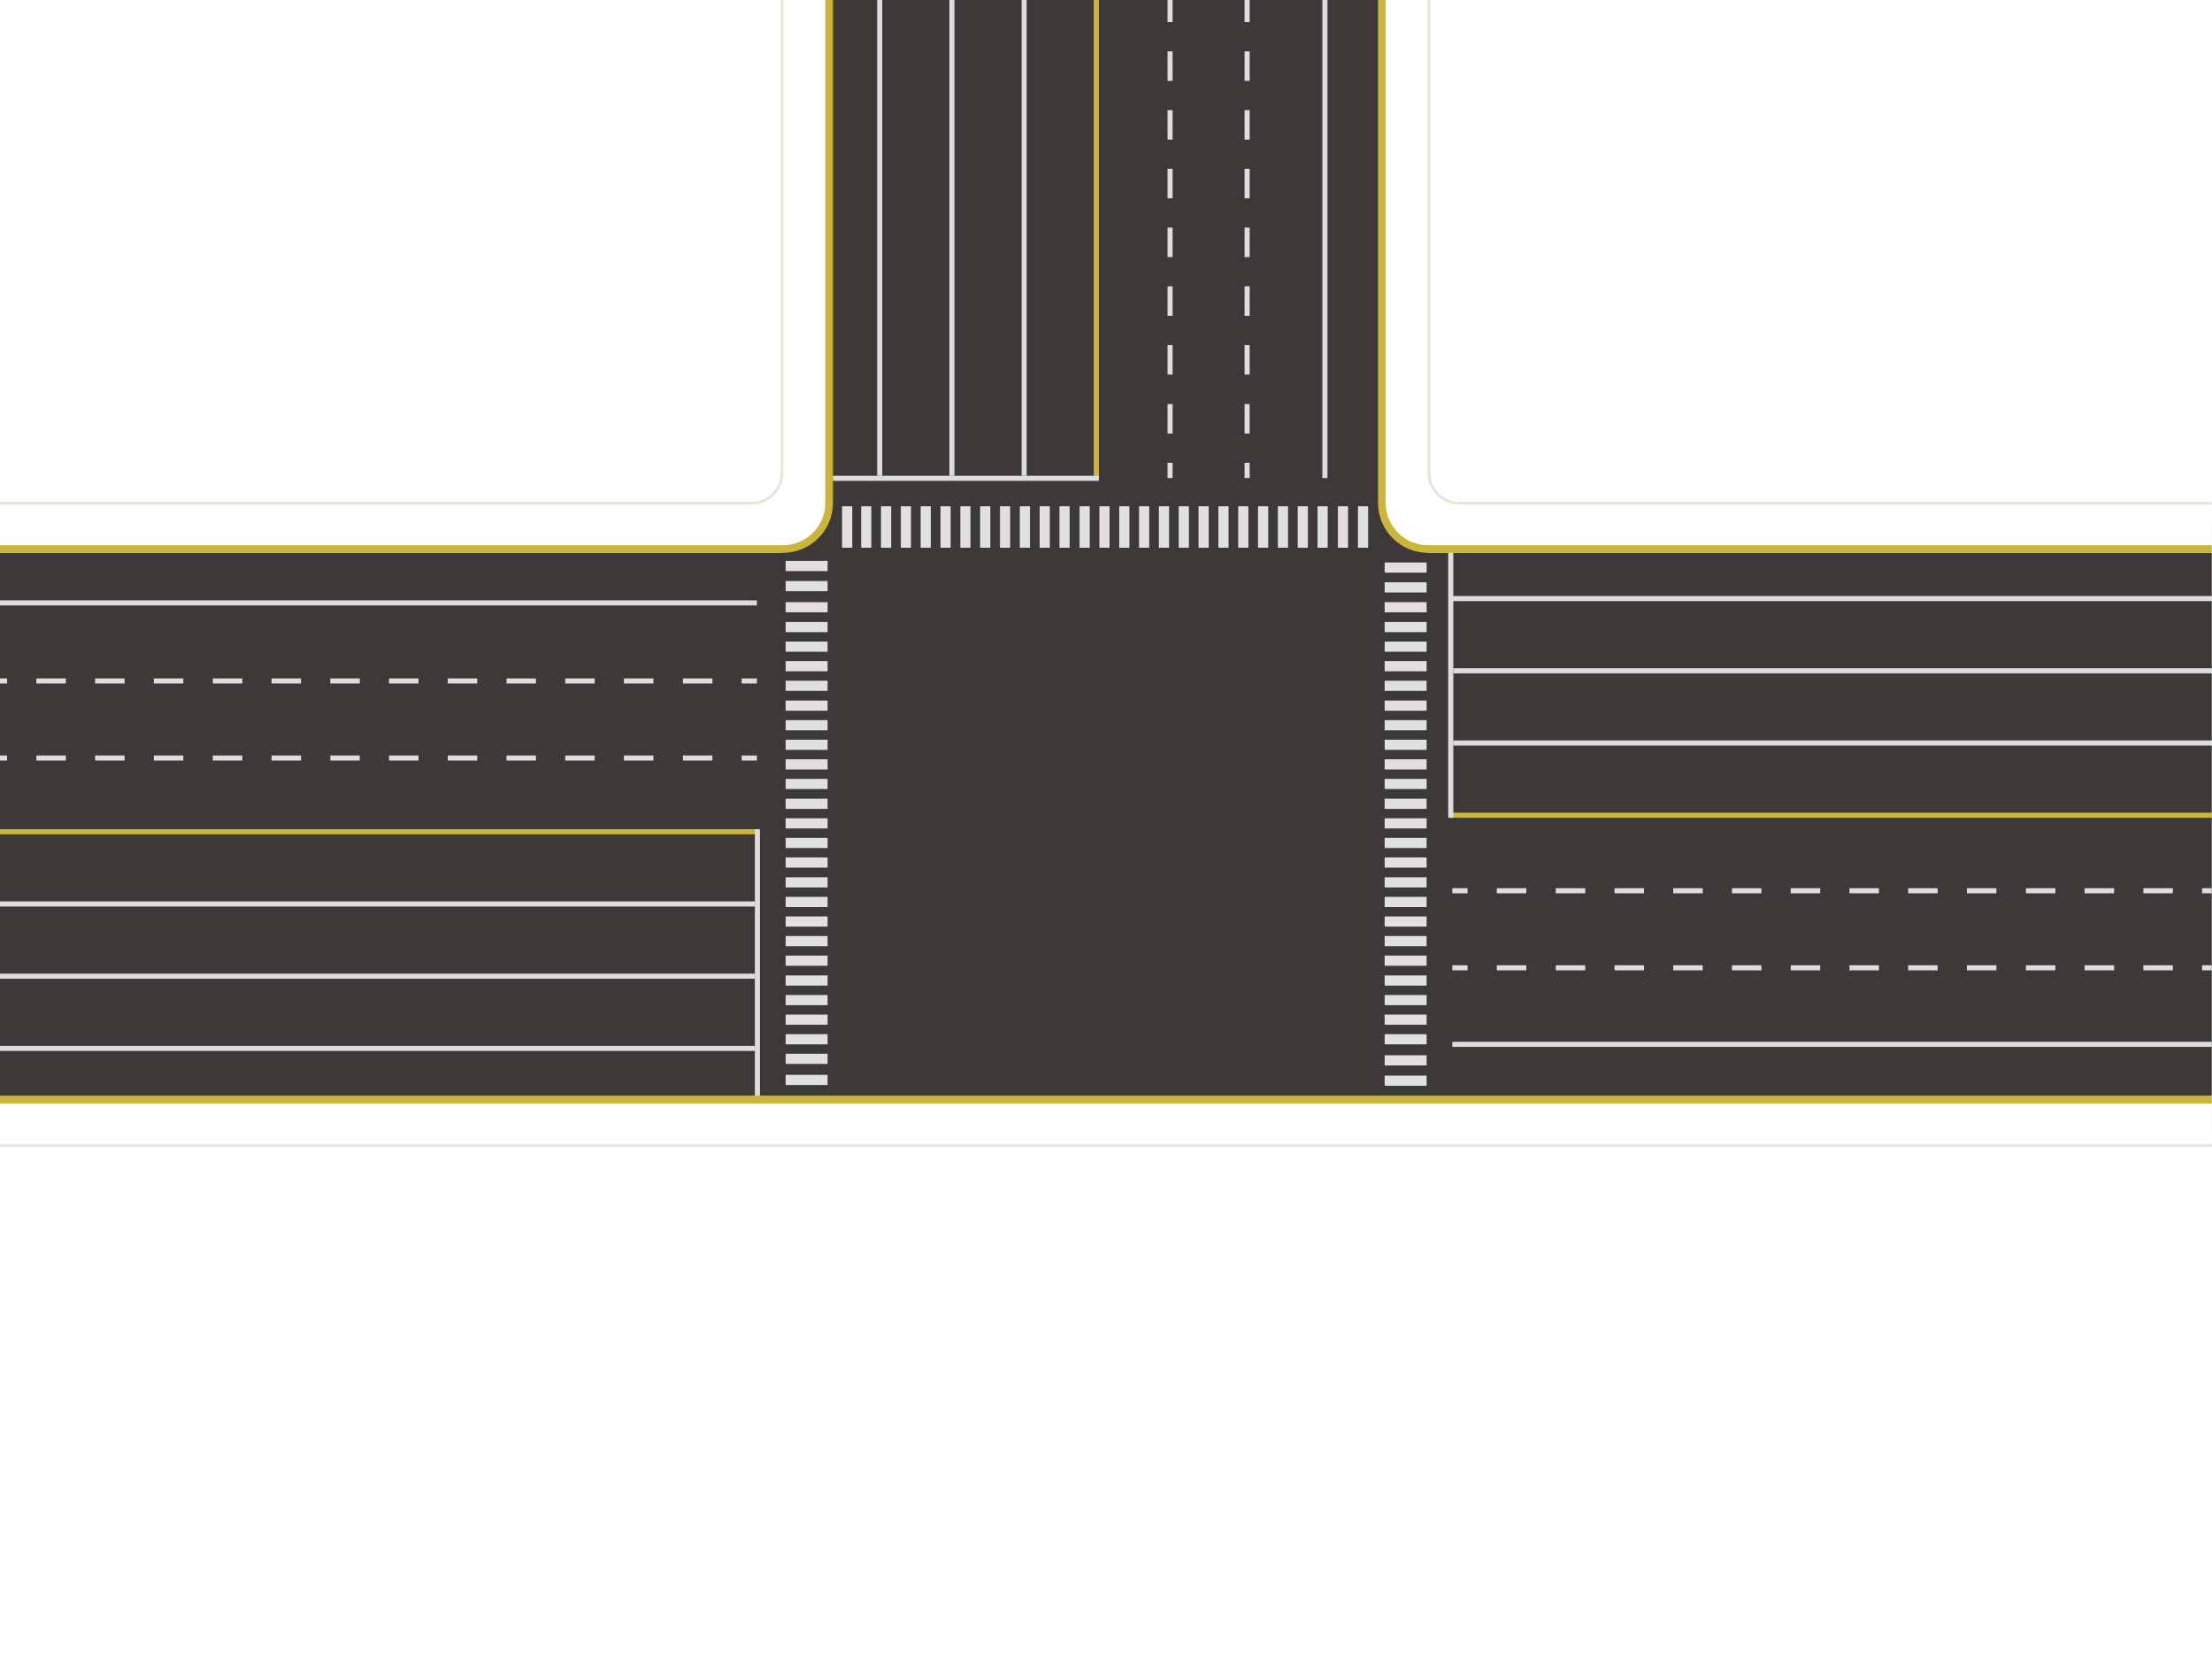
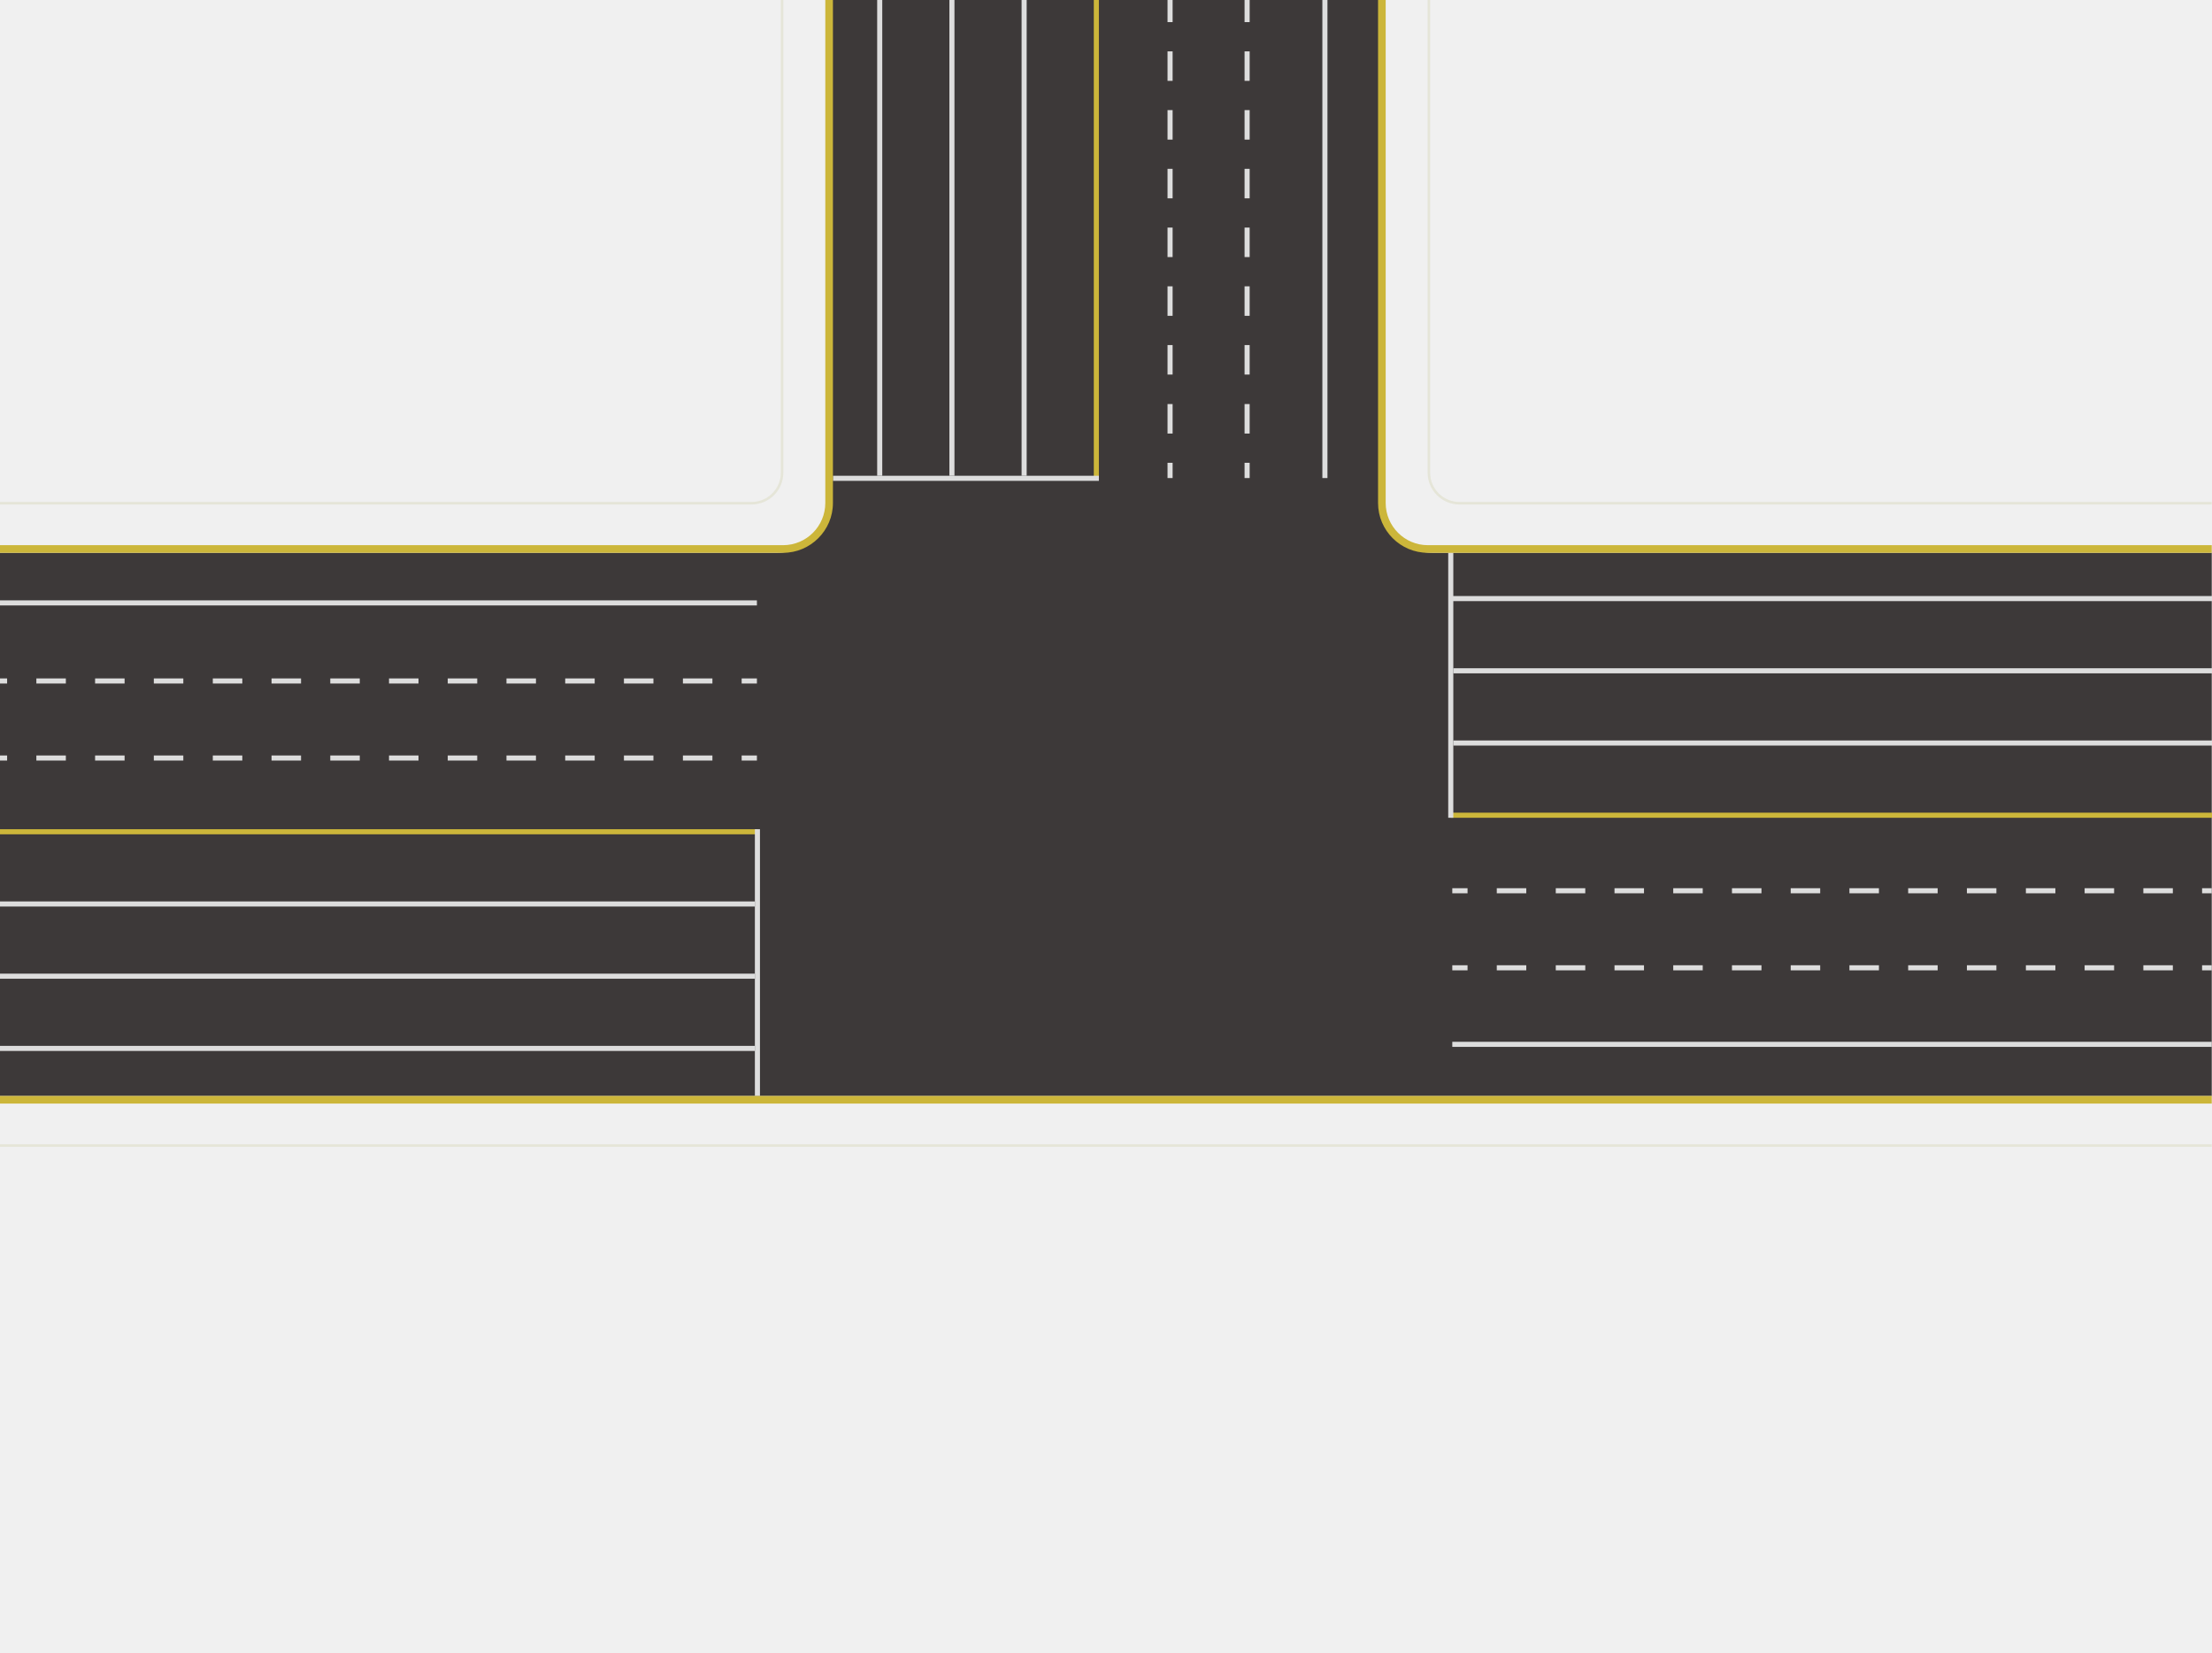
<svg xmlns="http://www.w3.org/2000/svg" version="1.1" id="图层_1" x="0px" y="0px" viewBox="0 0 870 650" style="enable-background:new 0 0 870 650;" xml:space="preserve">
  <style type="text/css">
- 	.st0{fill:#FFFFFF;}
- 	.st1{fill:#3D3939;}
- 	.st2{opacity:0.9;}
- 	.st3{fill:#F2F2F2;}
- 	.st4{fill:#DDDDDD;}
- 	.st5{fill:#CCB63A;}
- 	.st6{fill:#1EAA39;}
- 	.st7{fill:#FFFFFF;}
- 	.st8{fill:#E5E5D8;}
+ 	.st0{fill:#3D3939;}
+ 	.st1{fill:#DDDDDD;}
+ 	.st2{fill:#CCB63A;}
+ 	.st3{fill:#1EAA39;}
+ 	.st4{fill:#E5E5D8;}
</style>
  <g>
-     <rect x="-0.3" y="-0.3" class="st0" width="309.3" height="204.5" />
-     <rect x="561" y="-0.3" class="st0" width="309.3" height="204.5" />
-     <rect x="-0.3" y="445.8" class="st0" width="870.7" height="204.5" />
-     <path class="st1" d="M563.4,431h306.5l0,0v-18V235.4v-18l0,0H563.5c-11.4,0-21-9.6-21-21V-0.3l0,0h-18H344.9h-18l0,0v196.7   c-0.1,11.5-9.5,20.9-21.1,21H-0.4l0,0v18V413v18l0,0h306.2" />
-     <g class="st2">
-       <g>
-         <rect x="346.5" y="199.1" class="st3" width="4" height="16.3" />
-       </g>
-       <g>
-         <rect x="338.7" y="199.1" class="st3" width="4" height="16.3" />
-       </g>
-       <g>
-         <rect x="331.2" y="199.1" class="st3" width="4" height="16.3" />
-       </g>
-       <g>
-         <rect x="354.3" y="199.1" class="st3" width="4" height="16.3" />
-       </g>
-       <g>
-         <rect x="362.1" y="199.1" class="st3" width="4" height="16.3" />
-       </g>
-       <g>
-         <rect x="369.9" y="199.1" class="st3" width="4" height="16.3" />
-       </g>
-       <g>
-         <rect x="377.7" y="199.1" class="st3" width="4" height="16.3" />
-       </g>
-       <g>
-         <rect x="385.5" y="199.1" class="st3" width="4" height="16.3" />
-       </g>
-       <g>
-         <rect x="393.3" y="199.1" class="st3" width="4" height="16.3" />
-       </g>
-       <g>
-         <rect x="401.1" y="199.1" class="st3" width="4" height="16.3" />
-       </g>
-       <g>
-         <rect x="408.9" y="199.1" class="st3" width="4" height="16.3" />
-       </g>
-       <g>
-         <rect x="416.7" y="199.1" class="st3" width="4" height="16.3" />
-       </g>
-       <g>
-         <rect x="424.6" y="199.1" class="st3" width="4" height="16.3" />
-       </g>
-       <g>
-         <rect x="432.4" y="199.1" class="st3" width="4" height="16.3" />
-       </g>
-       <g>
-         <rect x="440.2" y="199.1" class="st3" width="4" height="16.3" />
-       </g>
-       <g>
-         <rect x="448" y="199.1" class="st3" width="4" height="16.3" />
-       </g>
-       <g>
-         <rect x="455.8" y="199.1" class="st3" width="4" height="16.3" />
-       </g>
-       <g>
-         <rect x="463.6" y="199.1" class="st3" width="4" height="16.3" />
-       </g>
-       <g>
-         <rect x="471.4" y="199.1" class="st3" width="4" height="16.3" />
-       </g>
-       <g>
-         <rect x="479.2" y="199.1" class="st3" width="4" height="16.3" />
-       </g>
-       <g>
-         <rect x="487" y="199.1" class="st3" width="4" height="16.3" />
-       </g>
-       <g>
-         <rect x="494.8" y="199.1" class="st3" width="4" height="16.3" />
-       </g>
-       <g>
-         <rect x="502.6" y="199.1" class="st3" width="4" height="16.3" />
-       </g>
-       <g>
-         <rect x="510.4" y="199.1" class="st3" width="4" height="16.3" />
-       </g>
-       <g>
-         <rect x="518.2" y="199.1" class="st3" width="4" height="16.3" />
-         <rect x="526.2" y="199.1" class="st3" width="4" height="16.3" />
-         <rect x="534.1" y="199.1" class="st3" width="4" height="16.3" />
-       </g>
-     </g>
-     <g class="st2">
-       <rect x="544.6" y="236.8" class="st3" width="16.5" height="4" />
-       <rect x="544.6" y="229" class="st3" width="16.5" height="4" />
-       <rect x="544.6" y="221.2" class="st3" width="16.5" height="4" />
-       <rect x="544.6" y="244.6" class="st3" width="16.5" height="4" />
-       <rect x="544.6" y="252.3" class="st3" width="16.5" height="4" />
-       <rect x="544.6" y="260" class="st3" width="16.5" height="4" />
-       <rect x="544.6" y="267.7" class="st3" width="16.5" height="4" />
-       <rect x="544.6" y="275.5" class="st3" width="16.5" height="4" />
-       <rect x="544.6" y="283.2" class="st3" width="16.5" height="4" />
-       <rect x="544.6" y="290.9" class="st3" width="16.5" height="4" />
-       <rect x="544.6" y="298.6" class="st3" width="16.5" height="4" />
-       <rect x="544.6" y="306.3" class="st3" width="16.5" height="4" />
-       <rect x="544.6" y="314.1" class="st3" width="16.5" height="4" />
-       <rect x="544.6" y="321.8" class="st3" width="16.5" height="4" />
-       <rect x="544.6" y="329.5" class="st3" width="16.5" height="4" />
-       <rect x="544.6" y="337.2" class="st3" width="16.5" height="4" />
-       <rect x="544.6" y="345" class="st3" width="16.5" height="4" />
-       <rect x="544.6" y="352.7" class="st3" width="16.5" height="4" />
-       <rect x="544.6" y="360.4" class="st3" width="16.5" height="4" />
-       <rect x="544.6" y="368.1" class="st3" width="16.5" height="4" />
-       <rect x="544.6" y="375.8" class="st3" width="16.5" height="4" />
-       <rect x="544.6" y="383.6" class="st3" width="16.5" height="4" />
-       <rect x="544.6" y="391.3" class="st3" width="16.5" height="4" />
-       <rect x="544.6" y="399" class="st3" width="16.5" height="4" />
-       <rect x="544.6" y="406.7" class="st3" width="16.5" height="4" />
-       <rect x="544.6" y="415" class="st3" width="16.5" height="4" />
-       <rect x="544.6" y="423" class="st3" width="16.5" height="4" />
-     </g>
-     <g class="st2">
-       <rect x="309" y="236.8" class="st3" width="16.5" height="4" />
-       <rect x="309" y="228.5" class="st3" width="16.5" height="4" />
-       <rect x="309" y="220.6" class="st3" width="16.5" height="4" />
-       <rect x="309" y="244.6" class="st3" width="16.5" height="4" />
-       <rect x="309" y="252.3" class="st3" width="16.5" height="4" />
-       <rect x="309" y="260" class="st3" width="16.5" height="4" />
-       <rect x="309" y="267.7" class="st3" width="16.5" height="4" />
-       <rect x="309" y="275.5" class="st3" width="16.5" height="4" />
-       <rect x="309" y="283.2" class="st3" width="16.5" height="4" />
-       <rect x="309" y="290.9" class="st3" width="16.5" height="4" />
-       <rect x="309" y="298.6" class="st3" width="16.5" height="4" />
-       <rect x="309" y="306.3" class="st3" width="16.5" height="4" />
-       <rect x="309" y="314.1" class="st3" width="16.5" height="4" />
-       <rect x="309" y="321.8" class="st3" width="16.5" height="4" />
-       <rect x="309" y="329.5" class="st3" width="16.5" height="4" />
-       <rect x="309" y="337.2" class="st3" width="16.5" height="4" />
-       <rect x="309" y="345" class="st3" width="16.5" height="4" />
-       <rect x="309" y="352.7" class="st3" width="16.5" height="4" />
-       <rect x="309" y="360.4" class="st3" width="16.5" height="4" />
-       <rect x="309" y="368.1" class="st3" width="16.5" height="4" />
-       <rect x="309" y="375.8" class="st3" width="16.5" height="4" />
-       <rect x="309" y="383.6" class="st3" width="16.5" height="4" />
-       <rect x="309" y="391.3" class="st3" width="16.5" height="4" />
-       <rect x="309" y="399" class="st3" width="16.5" height="4" />
-       <rect x="309" y="406.7" class="st3" width="16.5" height="4" />
-       <rect x="309" y="414.4" class="st3" width="16.5" height="4" />
-       <rect x="309" y="422.7" class="st3" width="16.5" height="4" />
-     </g>
+     <path class="st0" d="M563.4,431h306.5l0,0v-18V235.4v-18l0,0H563.5c-11.4,0-21-9.6-21-21V-0.3l0,0h-18H344.9h-18l0,0v196.7   c-0.1,11.5-9.5,20.9-21.1,21H-0.4l0,0v18V413v18l0,0h306.2" />
    <g>
-       <rect x="106.8" y="266.8" class="st4" width="11.6" height="2" />
-       <rect x="129.9" y="266.8" class="st4" width="11.6" height="2" />
-       <rect x="245.4" y="266.8" class="st4" width="11.6" height="2" />
-       <rect x="222.3" y="266.8" class="st4" width="11.6" height="2" />
-       <rect x="83.7" y="266.8" class="st4" width="11.6" height="2" />
-       <rect x="176.1" y="266.8" class="st4" width="11.6" height="2" />
-       <rect x="199.2" y="266.8" class="st4" width="11.6" height="2" />
-       <rect x="153" y="266.8" class="st4" width="11.6" height="2" />
-       <rect x="14.3" y="266.8" class="st4" width="11.6" height="2" />
-       <rect x="-0.3" y="266.8" class="st4" width="3.1" height="2" />
-       <rect x="37.4" y="266.8" class="st4" width="11.6" height="2" />
-       <rect x="268.6" y="266.8" class="st4" width="11.6" height="2" />
-       <rect x="60.5" y="266.8" class="st4" width="11.6" height="2" />
-       <rect x="291.7" y="266.8" class="st4" width="6" height="2" />
-       <rect x="199.2" y="297.1" class="st4" width="11.6" height="2" />
-       <rect x="222.3" y="297.1" class="st4" width="11.6" height="2" />
-       <rect x="268.6" y="297.1" class="st4" width="11.6" height="2" />
-       <rect x="245.4" y="297.1" class="st4" width="11.6" height="2" />
-       <rect x="153" y="297.1" class="st4" width="11.6" height="2" />
-       <rect x="60.5" y="297.1" class="st4" width="11.6" height="2" />
-       <rect x="14.3" y="297.1" class="st4" width="11.6" height="2" />
-       <rect x="37.4" y="297.1" class="st4" width="11.6" height="2" />
-       <rect x="176.1" y="297.1" class="st4" width="11.6" height="2" />
-       <rect x="-0.3" y="297.1" class="st4" width="3.1" height="2" />
-       <rect x="129.9" y="297.1" class="st4" width="11.6" height="2" />
-       <rect x="106.8" y="297.1" class="st4" width="11.6" height="2" />
-       <rect x="83.7" y="297.1" class="st4" width="11.6" height="2" />
-       <rect x="291.7" y="297.1" class="st4" width="6" height="2" />
+       <rect x="106.8" y="266.8" class="st1" width="11.6" height="2" />
+       <rect x="129.9" y="266.8" class="st1" width="11.6" height="2" />
+       <rect x="245.4" y="266.8" class="st1" width="11.6" height="2" />
+       <rect x="222.3" y="266.8" class="st1" width="11.6" height="2" />
+       <rect x="83.7" y="266.8" class="st1" width="11.6" height="2" />
+       <rect x="176.1" y="266.8" class="st1" width="11.6" height="2" />
+       <rect x="199.2" y="266.8" class="st1" width="11.6" height="2" />
+       <rect x="153" y="266.8" class="st1" width="11.6" height="2" />
+       <rect x="14.3" y="266.8" class="st1" width="11.6" height="2" />
+       <rect x="-0.3" y="266.8" class="st1" width="3.1" height="2" />
+       <rect x="37.4" y="266.8" class="st1" width="11.6" height="2" />
+       <rect x="268.6" y="266.8" class="st1" width="11.6" height="2" />
+       <rect x="60.5" y="266.8" class="st1" width="11.6" height="2" />
+       <rect x="291.7" y="266.8" class="st1" width="6" height="2" />
+       <rect x="199.2" y="297.1" class="st1" width="11.6" height="2" />
+       <rect x="222.3" y="297.1" class="st1" width="11.6" height="2" />
+       <rect x="268.6" y="297.1" class="st1" width="11.6" height="2" />
+       <rect x="245.4" y="297.1" class="st1" width="11.6" height="2" />
+       <rect x="153" y="297.1" class="st1" width="11.6" height="2" />
+       <rect x="60.5" y="297.1" class="st1" width="11.6" height="2" />
+       <rect x="14.3" y="297.1" class="st1" width="11.6" height="2" />
+       <rect x="37.4" y="297.1" class="st1" width="11.6" height="2" />
+       <rect x="176.1" y="297.1" class="st1" width="11.6" height="2" />
+       <rect x="-0.3" y="297.1" class="st1" width="3.1" height="2" />
+       <rect x="129.9" y="297.1" class="st1" width="11.6" height="2" />
+       <rect x="106.8" y="297.1" class="st1" width="11.6" height="2" />
+       <rect x="83.7" y="297.1" class="st1" width="11.6" height="2" />
+       <rect x="291.7" y="297.1" class="st1" width="6" height="2" />
    </g>
    <g>
      <g>
-         <rect x="-0.3" y="326.1" class="st5" width="298.2" height="2" />
+         <rect x="-0.3" y="326.1" class="st2" width="298.2" height="2" />
      </g>
-       <rect x="-0.3" y="354.5" class="st4" width="297.2" height="2" />
-       <rect x="-0.3" y="236.1" class="st4" width="298" height="2" />
-       <rect x="-0.3" y="382.9" class="st4" width="297.2" height="2" />
-       <rect x="-0.3" y="411.3" class="st4" width="297.2" height="2" />
-       <polygon class="st4" points="296.9,400.7 296.9,398.2 296.9,364.6 296.9,362.2 296.9,326.1 298.9,326.1 298.9,431 296.9,431   " />
+       <rect x="-0.3" y="354.5" class="st1" width="297.2" height="2" />
+       <rect x="-0.3" y="236.1" class="st1" width="298" height="2" />
+       <rect x="-0.3" y="382.9" class="st1" width="297.2" height="2" />
+       <rect x="-0.3" y="411.3" class="st1" width="297.2" height="2" />
+       <polygon class="st1" points="296.9,400.7 296.9,398.2 296.9,364.6 296.9,362.2 296.9,326.1 298.9,326.1 298.9,431 296.9,431   " />
    </g>
    <g>
-       <rect x="750.5" y="379.6" class="st4" width="11.6" height="2" />
-       <rect x="727.4" y="379.6" class="st4" width="11.6" height="2" />
-       <rect x="611.9" y="379.6" class="st4" width="11.6" height="2" />
-       <rect x="635" y="379.6" class="st4" width="11.6" height="2" />
-       <rect x="773.6" y="379.6" class="st4" width="11.6" height="2" />
-       <rect x="681.2" y="379.6" class="st4" width="11.6" height="2" />
-       <rect x="658.1" y="379.6" class="st4" width="11.6" height="2" />
-       <rect x="704.3" y="379.6" class="st4" width="11.6" height="2" />
-       <rect x="843" y="379.6" class="st4" width="11.6" height="2" />
-       <rect x="866.1" y="379.6" class="st4" width="3.8" height="2" />
-       <rect x="819.9" y="379.6" class="st4" width="11.6" height="2" />
-       <rect x="588.7" y="379.6" class="st4" width="11.6" height="2" />
-       <rect x="796.8" y="379.6" class="st4" width="11.6" height="2" />
-       <rect x="571.2" y="379.6" class="st4" width="6" height="2" />
-       <rect x="658.1" y="349.3" class="st4" width="11.6" height="2" />
-       <rect x="635" y="349.3" class="st4" width="11.6" height="2" />
-       <rect x="588.7" y="349.3" class="st4" width="11.6" height="2" />
-       <rect x="611.9" y="349.3" class="st4" width="11.6" height="2" />
-       <rect x="704.3" y="349.3" class="st4" width="11.6" height="2" />
-       <rect x="796.8" y="349.3" class="st4" width="11.6" height="2" />
-       <rect x="843" y="349.3" class="st4" width="11.6" height="2" />
-       <rect x="819.9" y="349.3" class="st4" width="11.6" height="2" />
-       <rect x="681.2" y="349.3" class="st4" width="11.6" height="2" />
-       <rect x="866.1" y="349.3" class="st4" width="3.8" height="2" />
-       <rect x="727.4" y="349.3" class="st4" width="11.6" height="2" />
-       <rect x="750.5" y="349.3" class="st4" width="11.6" height="2" />
-       <rect x="773.6" y="349.3" class="st4" width="11.6" height="2" />
-       <rect x="571.2" y="349.3" class="st4" width="6" height="2" />
+       <rect x="750.5" y="379.6" class="st1" width="11.6" height="2" />
+       <rect x="727.4" y="379.6" class="st1" width="11.6" height="2" />
+       <rect x="611.9" y="379.6" class="st1" width="11.6" height="2" />
+       <rect x="635" y="379.6" class="st1" width="11.6" height="2" />
+       <rect x="773.6" y="379.6" class="st1" width="11.6" height="2" />
+       <rect x="681.2" y="379.6" class="st1" width="11.6" height="2" />
+       <rect x="658.1" y="379.6" class="st1" width="11.6" height="2" />
+       <rect x="704.3" y="379.6" class="st1" width="11.6" height="2" />
+       <rect x="843" y="379.6" class="st1" width="11.6" height="2" />
+       <rect x="866.1" y="379.6" class="st1" width="3.8" height="2" />
+       <rect x="819.9" y="379.6" class="st1" width="11.6" height="2" />
+       <rect x="588.7" y="379.6" class="st1" width="11.6" height="2" />
+       <rect x="796.8" y="379.6" class="st1" width="11.6" height="2" />
+       <rect x="571.2" y="379.6" class="st1" width="6" height="2" />
+       <rect x="658.1" y="349.3" class="st1" width="11.6" height="2" />
+       <rect x="635" y="349.3" class="st1" width="11.6" height="2" />
+       <rect x="588.7" y="349.3" class="st1" width="11.6" height="2" />
+       <rect x="611.9" y="349.3" class="st1" width="11.6" height="2" />
+       <rect x="704.3" y="349.3" class="st1" width="11.6" height="2" />
+       <rect x="796.8" y="349.3" class="st1" width="11.6" height="2" />
+       <rect x="843" y="349.3" class="st1" width="11.6" height="2" />
+       <rect x="819.9" y="349.3" class="st1" width="11.6" height="2" />
+       <rect x="681.2" y="349.3" class="st1" width="11.6" height="2" />
+       <rect x="866.1" y="349.3" class="st1" width="3.8" height="2" />
+       <rect x="727.4" y="349.3" class="st1" width="11.6" height="2" />
+       <rect x="750.5" y="349.3" class="st1" width="11.6" height="2" />
+       <rect x="773.6" y="349.3" class="st1" width="11.6" height="2" />
+       <rect x="571.2" y="349.3" class="st1" width="6" height="2" />
    </g>
    <g>
      <g>
-         <rect x="570.6" y="319.6" class="st5" width="299.4" height="2" />
+         <rect x="570.6" y="319.6" class="st2" width="299.4" height="2" />
      </g>
-       <rect x="571.6" y="291.2" class="st4" width="298.4" height="2" />
-       <rect x="571.2" y="409.7" class="st4" width="298.7" height="2" />
-       <rect x="571.6" y="262.8" class="st4" width="298.4" height="2" />
-       <rect x="570.2" y="234.4" class="st4" width="299.8" height="2" />
-       <polygon class="st4" points="571.6,247.1 571.6,249.5 571.6,283.1 571.6,285.6 571.6,321.6 569.6,321.6 569.6,216.8 571.6,216.8       " />
+       <rect x="571.6" y="291.2" class="st1" width="298.4" height="2" />
+       <rect x="571.2" y="409.7" class="st1" width="298.7" height="2" />
+       <rect x="571.6" y="262.8" class="st1" width="298.4" height="2" />
+       <rect x="570.2" y="234.4" class="st1" width="299.8" height="2" />
+       <polygon class="st1" points="571.6,247.1 571.6,249.5 571.6,283.1 571.6,285.6 571.6,321.6 569.6,321.6 569.6,216.8 571.6,216.8       " />
    </g>
    <g>
-       <rect x="489.5" y="-0.3" class="st4" width="2" height="9" />
-       <rect x="489.5" y="20.2" class="st4" width="2" height="11.6" />
-       <rect x="489.5" y="135.7" class="st4" width="2" height="11.6" />
-       <rect x="489.5" y="112.6" class="st4" width="2" height="11.6" />
-       <rect x="489.5" y="66.4" class="st4" width="2" height="11.6" />
-       <rect x="489.5" y="89.5" class="st4" width="2" height="11.6" />
-       <rect x="489.5" y="43.3" class="st4" width="2" height="11.6" />
-       <rect x="489.5" y="158.9" class="st4" width="2" height="11.6" />
-       <rect x="489.5" y="182" class="st4" width="2" height="6" />
-       <rect x="459.2" y="89.5" class="st4" width="2" height="11.6" />
-       <rect x="459.2" y="112.6" class="st4" width="2" height="11.6" />
-       <rect x="459.2" y="158.9" class="st4" width="2" height="11.6" />
-       <rect x="459.2" y="135.7" class="st4" width="2" height="11.6" />
-       <rect x="459.2" y="43.3" class="st4" width="2" height="11.6" />
-       <rect x="459.2" y="66.4" class="st4" width="2" height="11.6" />
-       <rect x="459.2" y="20.2" class="st4" width="2" height="11.6" />
-       <rect x="459.2" y="-0.3" class="st4" width="2" height="9" />
-       <rect x="459.2" y="182" class="st4" width="2" height="6" />
+       <rect x="489.5" y="-0.3" class="st1" width="2" height="9" />
+       <rect x="489.5" y="20.2" class="st1" width="2" height="11.6" />
+       <rect x="489.5" y="135.7" class="st1" width="2" height="11.6" />
+       <rect x="489.5" y="112.6" class="st1" width="2" height="11.6" />
+       <rect x="489.5" y="66.4" class="st1" width="2" height="11.6" />
+       <rect x="489.5" y="89.5" class="st1" width="2" height="11.6" />
+       <rect x="489.5" y="43.3" class="st1" width="2" height="11.6" />
+       <rect x="489.5" y="158.9" class="st1" width="2" height="11.6" />
+       <rect x="489.5" y="182" class="st1" width="2" height="6" />
+       <rect x="459.2" y="89.5" class="st1" width="2" height="11.6" />
+       <rect x="459.2" y="112.6" class="st1" width="2" height="11.6" />
+       <rect x="459.2" y="158.9" class="st1" width="2" height="11.6" />
+       <rect x="459.2" y="135.7" class="st1" width="2" height="11.6" />
+       <rect x="459.2" y="43.3" class="st1" width="2" height="11.6" />
+       <rect x="459.2" y="66.4" class="st1" width="2" height="11.6" />
+       <rect x="459.2" y="20.2" class="st1" width="2" height="11.6" />
+       <rect x="459.2" y="-0.3" class="st1" width="2" height="9" />
+       <rect x="459.2" y="182" class="st1" width="2" height="6" />
    </g>
    <g>
      <g>
-         <rect x="430.2" y="-0.3" class="st5" width="2" height="188.4" />
+         <rect x="430.2" y="-0.3" class="st2" width="2" height="188.4" />
      </g>
-       <rect x="401.8" y="-0.3" class="st4" width="2" height="187.4" />
-       <rect x="373.4" y="-0.3" class="st4" width="2" height="187.4" />
-       <rect x="345" y="-0.3" class="st4" width="2" height="187.4" />
-       <rect x="520.1" y="-0.3" class="st4" width="2" height="188.3" />
-       <polyline class="st4" points="432.2,187.1 432.2,189.1 327.6,189.1 327.6,187.1   " />
+       <rect x="401.8" y="-0.3" class="st1" width="2" height="187.4" />
+       <rect x="373.4" y="-0.3" class="st1" width="2" height="187.4" />
+       <rect x="345" y="-0.3" class="st1" width="2" height="187.4" />
+       <rect x="520.1" y="-0.3" class="st1" width="2" height="188.3" />
+       <polyline class="st1" points="432.2,187.1 432.2,189.1 327.6,189.1 327.6,187.1   " />
    </g>
-     <path class="st6" d="M0.9,226.4L0.9,226.4C1,226.4,1.1,226.4,0.9,226.4z" />
-     <path class="st6" d="M0.9,226.4L0.9,226.4C0.8,226.4,0.7,226.4,0.9,226.4z" />
-     <path class="st7" d="M869.9,197.9H574c-6.9,0-12.5-5.6-12.5-12.5V-0.3h-19v196.6c0,11.4,9.2,20.6,20.6,20.6h306.8V197.9z" />
-     <path class="st8" d="M869.9,197.4H574c-6.3,0-11.5-5.1-11.5-11.5V-0.3h-1l0,0v186.2c0,6.9,5.6,12.5,12.5,12.5h295.9V197.4z" />
-     <path class="st5" d="M869.9,214.4H561.6c-9.2,0-16.6-7.5-16.6-16.6V-0.3h-3v198.1c0,10.8,8.8,19.6,19.6,19.6h308.3V214.4z" />
-     <path class="st7" d="M869.9,431.5H-0.4v19h870.3" />
-     <path class="st8" d="M869.9,450H-0.4v1h870.3" />
-     <path class="st5" d="M869.9,431H-0.4v3h870.3" />
-     <path class="st7" d="M-0.4,197.9h296c6.9,0,12.5-5.6,12.5-12.5V-0.3h19v196.6c0,11.4-9.2,20.6-20.6,20.6H-0.4V197.9z" />
+     <path class="st3" d="M0.9,226.4L0.9,226.4C1,226.4,1.1,226.4,0.9,226.4z" />
+     <path class="st3" d="M0.9,226.4L0.9,226.4C0.8,226.4,0.7,226.4,0.9,226.4z" />
+     <path class="st4" d="M869.9,197.4H574c-6.3,0-11.5-5.1-11.5-11.5V-0.3h-1l0,0v186.2c0,6.9,5.6,12.5,12.5,12.5h295.9V197.4z" />
+     <path class="st2" d="M869.9,214.4H561.6c-9.2,0-16.6-7.5-16.6-16.6V-0.3h-3v198.1c0,10.8,8.8,19.6,19.6,19.6h308.3L869.9,214.4   L869.9,214.4z" />
+     <path class="st4" d="M869.9,450H-0.4v1h870.3" />
+     <path class="st2" d="M869.9,431H-0.4v3h870.3" />
    <g>
-       <path class="st8" d="M-0.4,198.4h296c6.9,0,12.5-5.6,12.5-12.5V-0.3l0,0h-1v186.2c0,6.3-5.1,11.5-11.5,11.5h-296V198.4z" />
+       <path class="st4" d="M-0.4,198.4h296c6.9,0,12.5-5.6,12.5-12.5V-0.3l0,0h-1v186.2c0,6.3-5.1,11.5-11.5,11.5h-296    C-0.4,197.4-0.4,198.4-0.4,198.4z" />
    </g>
-     <path class="st5" d="M-0.4,214.4H308c9.2,0,16.6-7.5,16.6-16.6V-0.3h3v198.1c0,10.8-8.8,19.6-19.6,19.6H-0.4V214.4z" />
+     <path class="st2" d="M-0.4,214.4H308c9.2,0,16.6-7.5,16.6-16.6V-0.3h3v198.1c0,10.8-8.8,19.6-19.6,19.6H-0.4V214.4z" />
  </g>
</svg>
